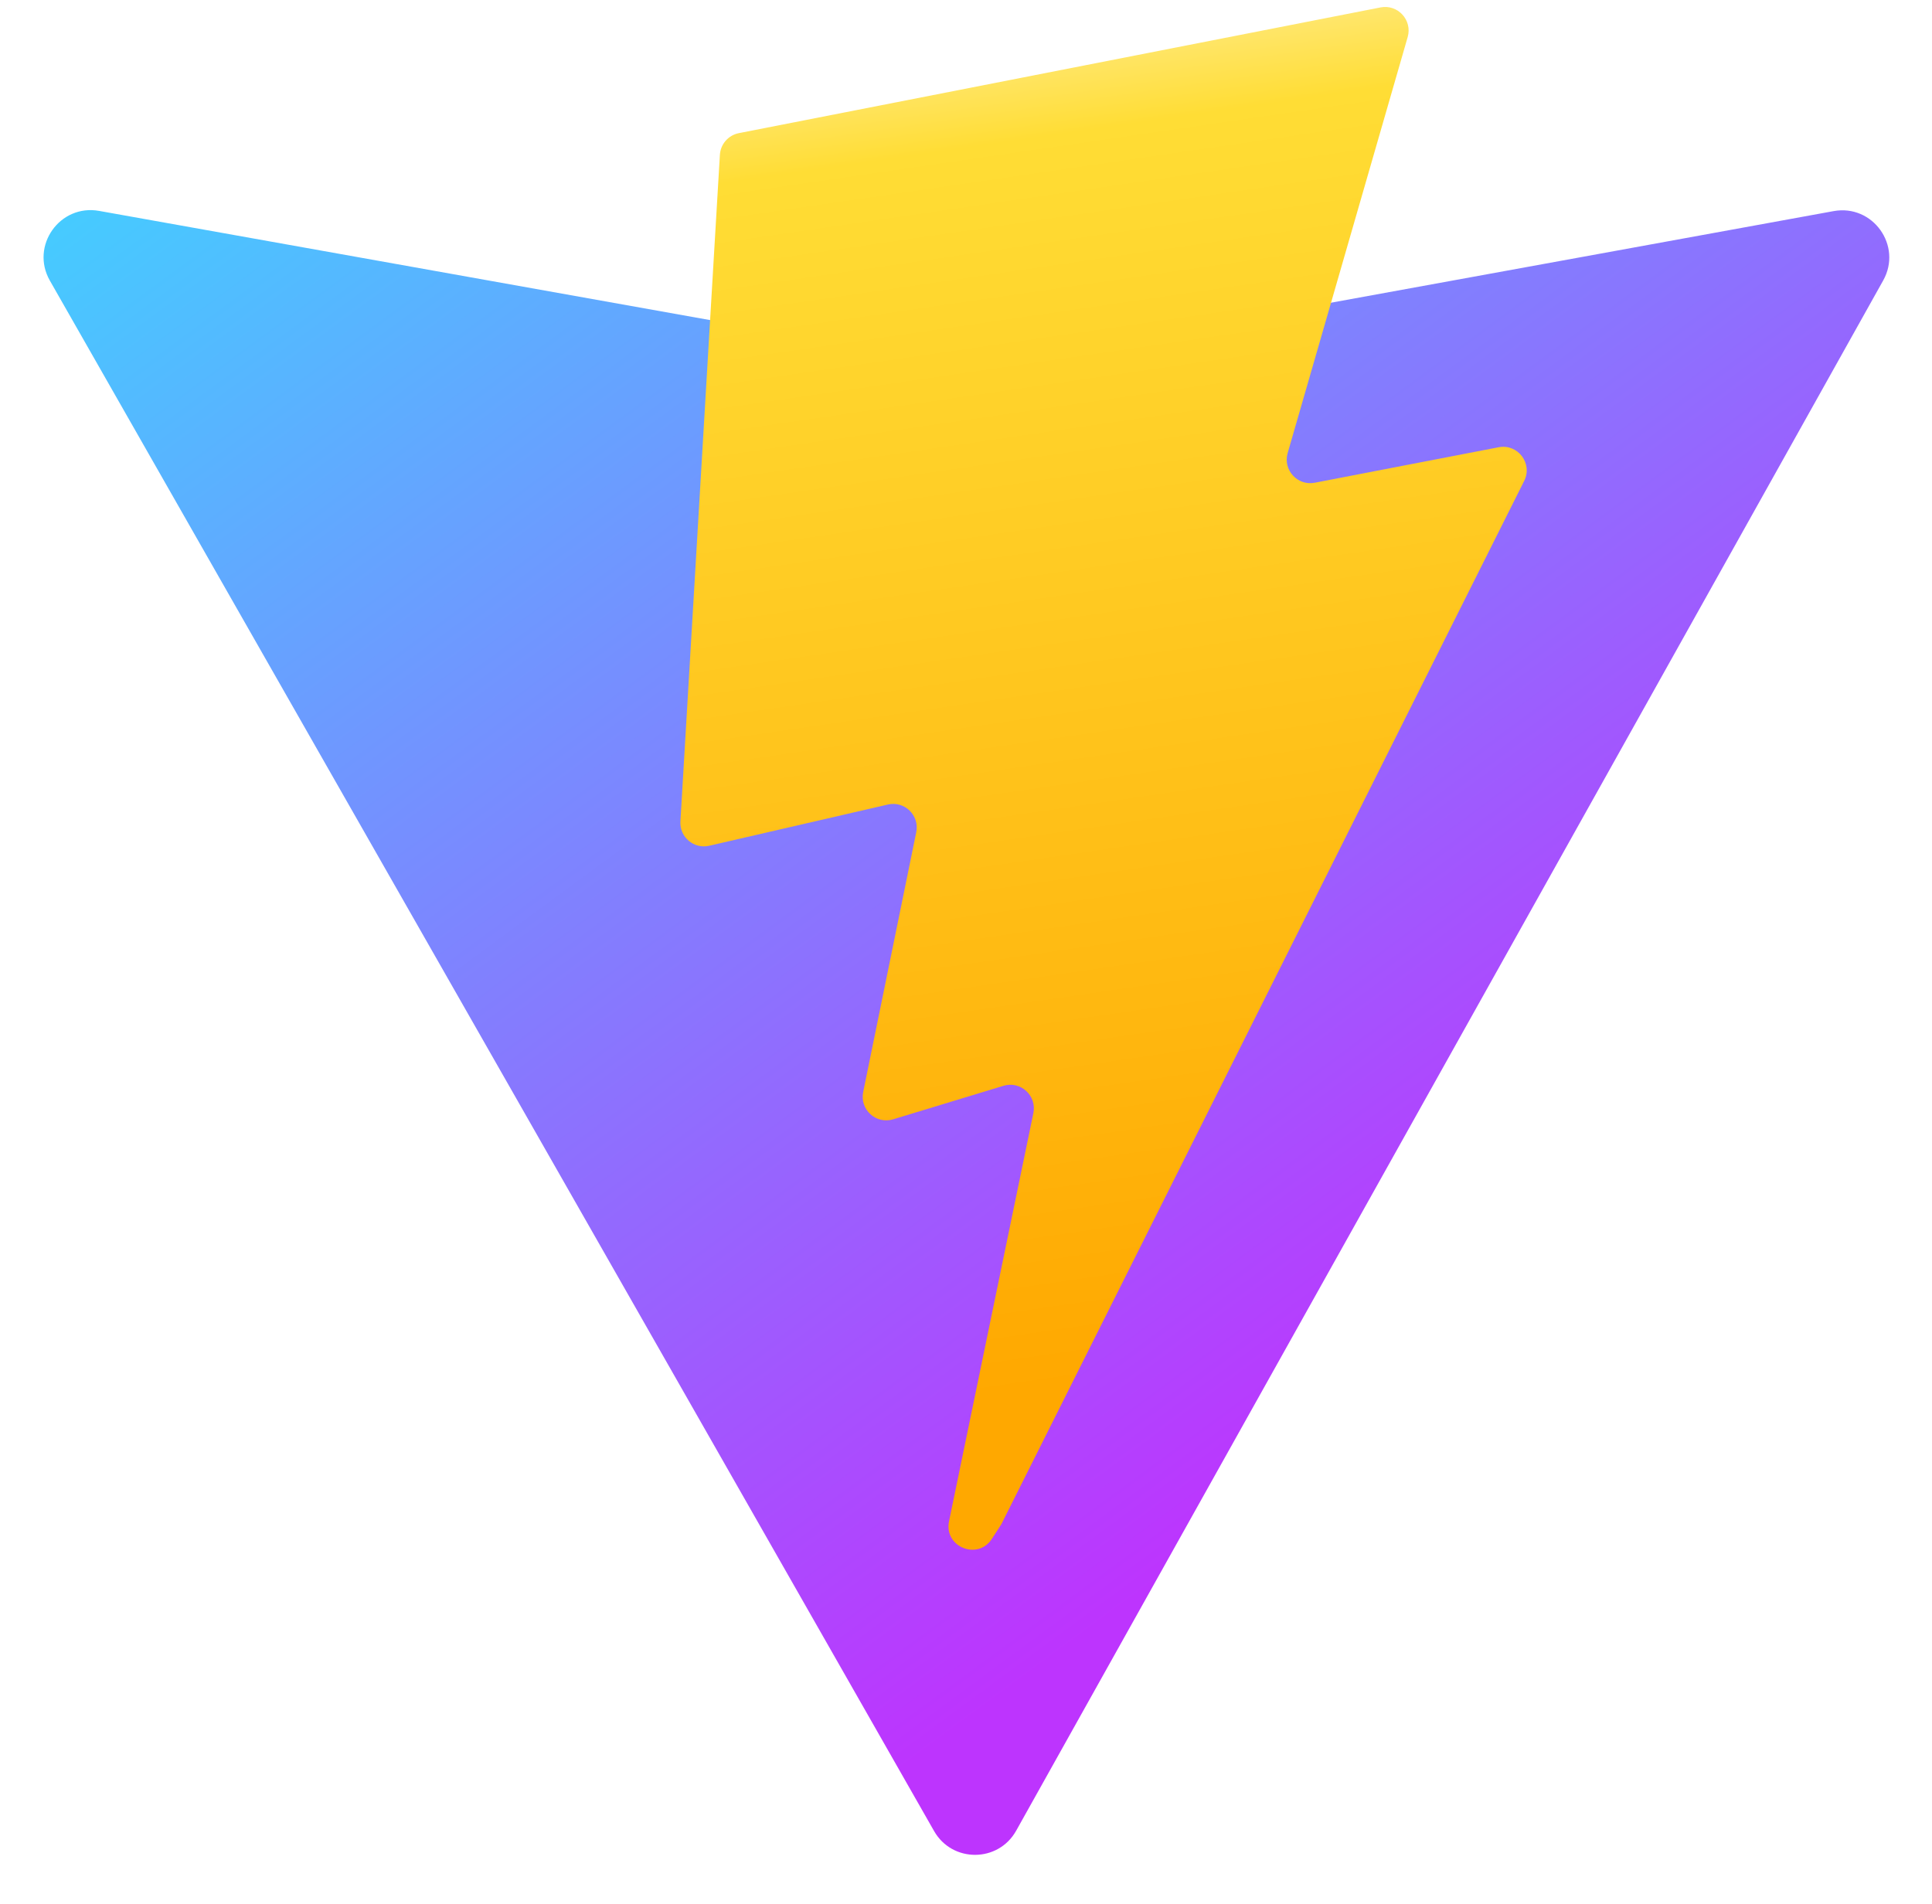
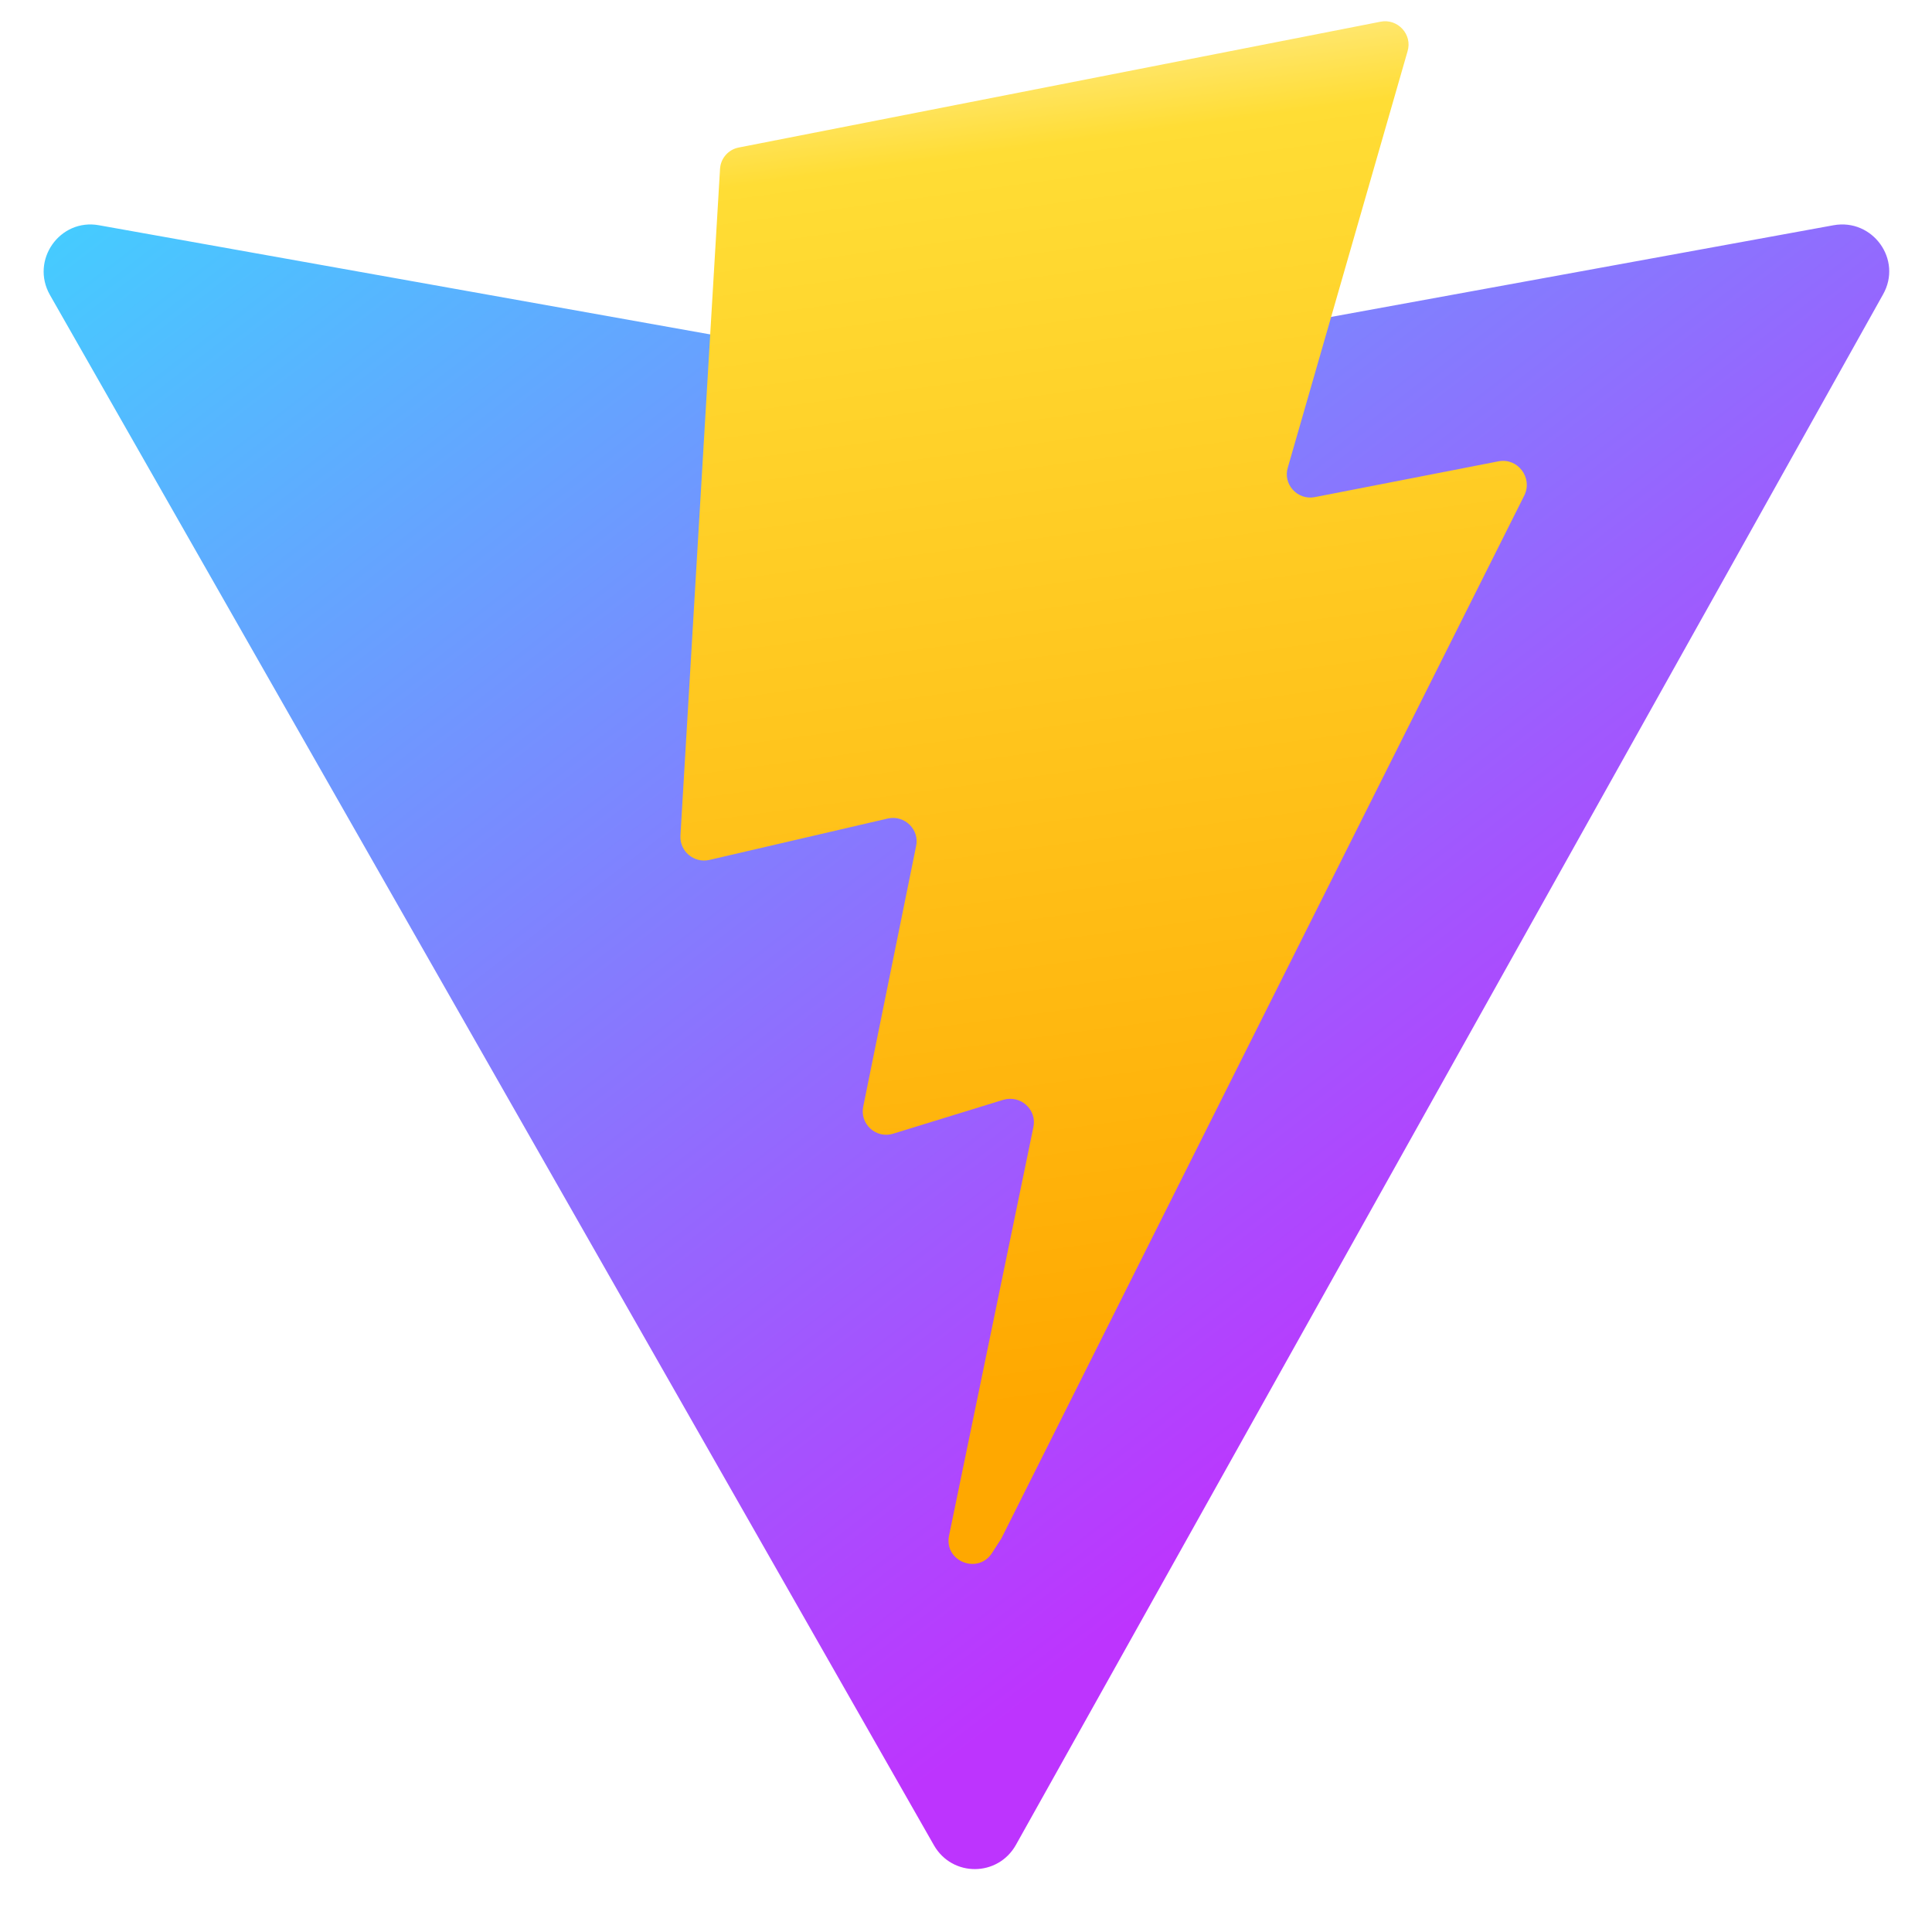
- <svg xmlns="http://www.w3.org/2000/svg" viewBox="0 0 410 404" fill="none">
-   <path d="M399.641 59.525L215.643 388.545C211.844 395.338 202.084 395.378 198.228 388.618L10.582 59.556C6.381 52.19 12.68 43.267 21.028 44.759L205.223 77.682C206.398 77.892 207.601 77.89 208.776 77.676L389.119 44.806C397.439 43.289 403.768 52.143 399.641 59.525Z" fill="url(#paint0_linear)" />
-   <path d="M292.965 1.574L156.801 28.255C154.563 28.694 152.906 30.59 152.771 32.866L144.395 174.33C144.198 177.662 147.258 180.248 150.51 179.498L188.42 170.749C191.967 169.931 195.172 173.055 194.443 176.622L183.18 231.775C182.422 235.487 185.907 238.661 189.532 237.56L212.947 230.446C216.577 229.344 220.065 232.527 219.297 236.242L201.398 322.875C200.278 328.294 207.486 331.249 210.492 326.603L212.5 323.5L323.454 102.072C325.312 98.365 322.108 94.137 318.036 94.923L279.014 102.454C275.347 103.161 272.227 99.746 273.262 96.158L298.731 7.867C299.767 4.273 296.636 0.855 292.965 1.574Z" fill="url(#paint1_linear)" />
+ <svg xmlns="http://www.w3.org/2000/svg" version="1.2" viewBox="0 0 410 410">
  <defs>
-     <linearGradient id="paint0_linear" x1="6" y1="33" x2="235" y2="344" gradientUnits="userSpaceOnUse">
-       <stop stop-color="#41D1FF" />
-       <stop offset="1" stop-color="#BD34FE" />
+     <linearGradient id="P" gradientUnits="userSpaceOnUse" />
+     <linearGradient id="g1" x2="1" href="#P" gradientTransform="matrix(229,311,-285.094,209.924,6,36)">
+       <stop stop-color="#41d1ff" />
+       <stop offset="1" stop-color="#bd34fe" />
    </linearGradient>
-     <linearGradient id="paint1_linear" x1="194.651" y1="8.818" x2="236.076" y2="292.989" gradientUnits="userSpaceOnUse">
-       <stop stop-color="#FFEA83" />
-       <stop offset="0.083" stop-color="#FFDD35" />
-       <stop offset="1" stop-color="#FFA800" />
+     <linearGradient id="g2" x2="1" href="#P" gradientTransform="matrix(41.425,284.171,-172.088,25.086,194.651,11.818)">
+       <stop stop-color="#ffea83" />
+       <stop offset=".08" stop-color="#ffdd35" />
+       <stop offset="1" stop-color="#ffa800" />
    </linearGradient>
  </defs>
+   <style>.a{fill:url(#g1)}.b{fill:url(#g2)}</style>
+   <path class="a" d="m399.6 62.5l-184 329c-3.8 6.8-13.5 6.9-17.4 0.1l-187.6-329c-4.2-7.4 2.1-16.3 10.4-14.8l184.2 32.9q1.8 0.3 3.6 0l180.3-32.9c8.3-1.5 14.7 7.3 10.5 14.7z" />
+   <path class="b" d="m293 4.6l-136.2 26.7c-2.2 0.4-3.9 2.3-4 4.6l-8.4 141.4c-0.2 3.4 2.9 5.9 6.1 5.2l37.9-8.8c3.6-0.8 6.8 2.4 6 5.9l-11.2 55.2c-0.8 3.7 2.7 6.9 6.3 5.8l23.4-7.2c3.7-1.1 7.2 2.1 6.4 5.8l-17.9 86.7c-1.1 5.4 6.1 8.3 9.1 3.7l2-3.1 111-221.4c1.8-3.7-1.4-8-5.5-7.2l-39 7.6c-3.7 0.7-6.8-2.8-5.7-6.3l25.4-88.3c1.1-3.6-2.1-7-5.7-6.3z" />
</svg>
